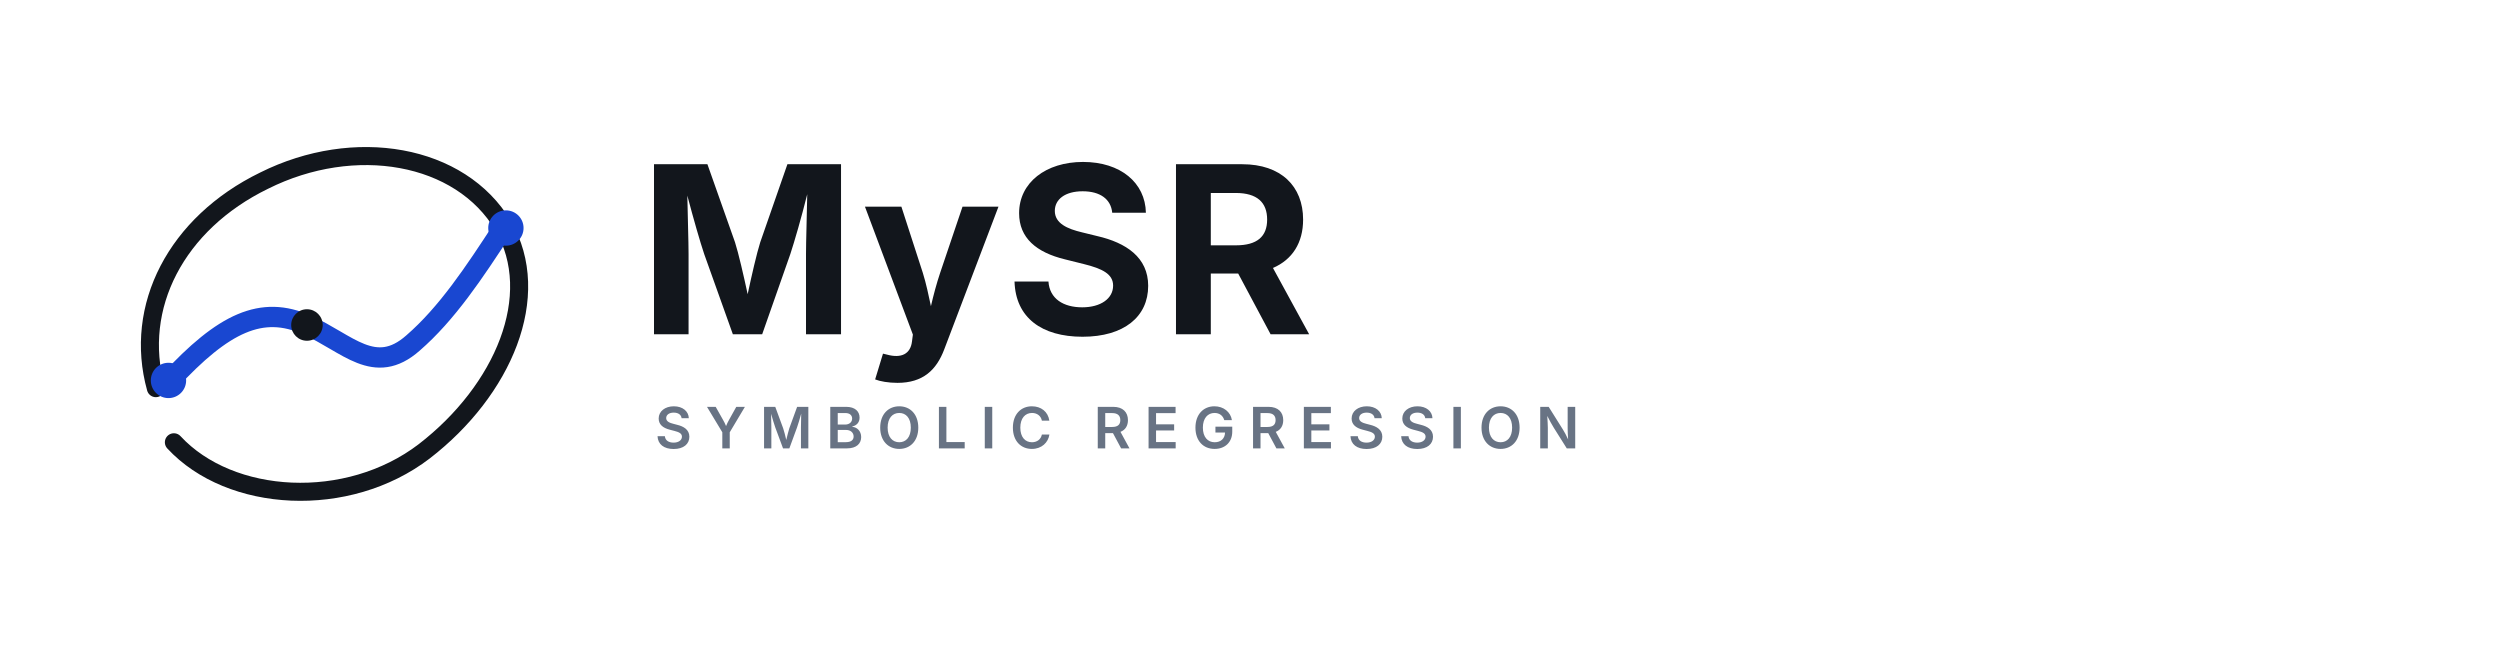
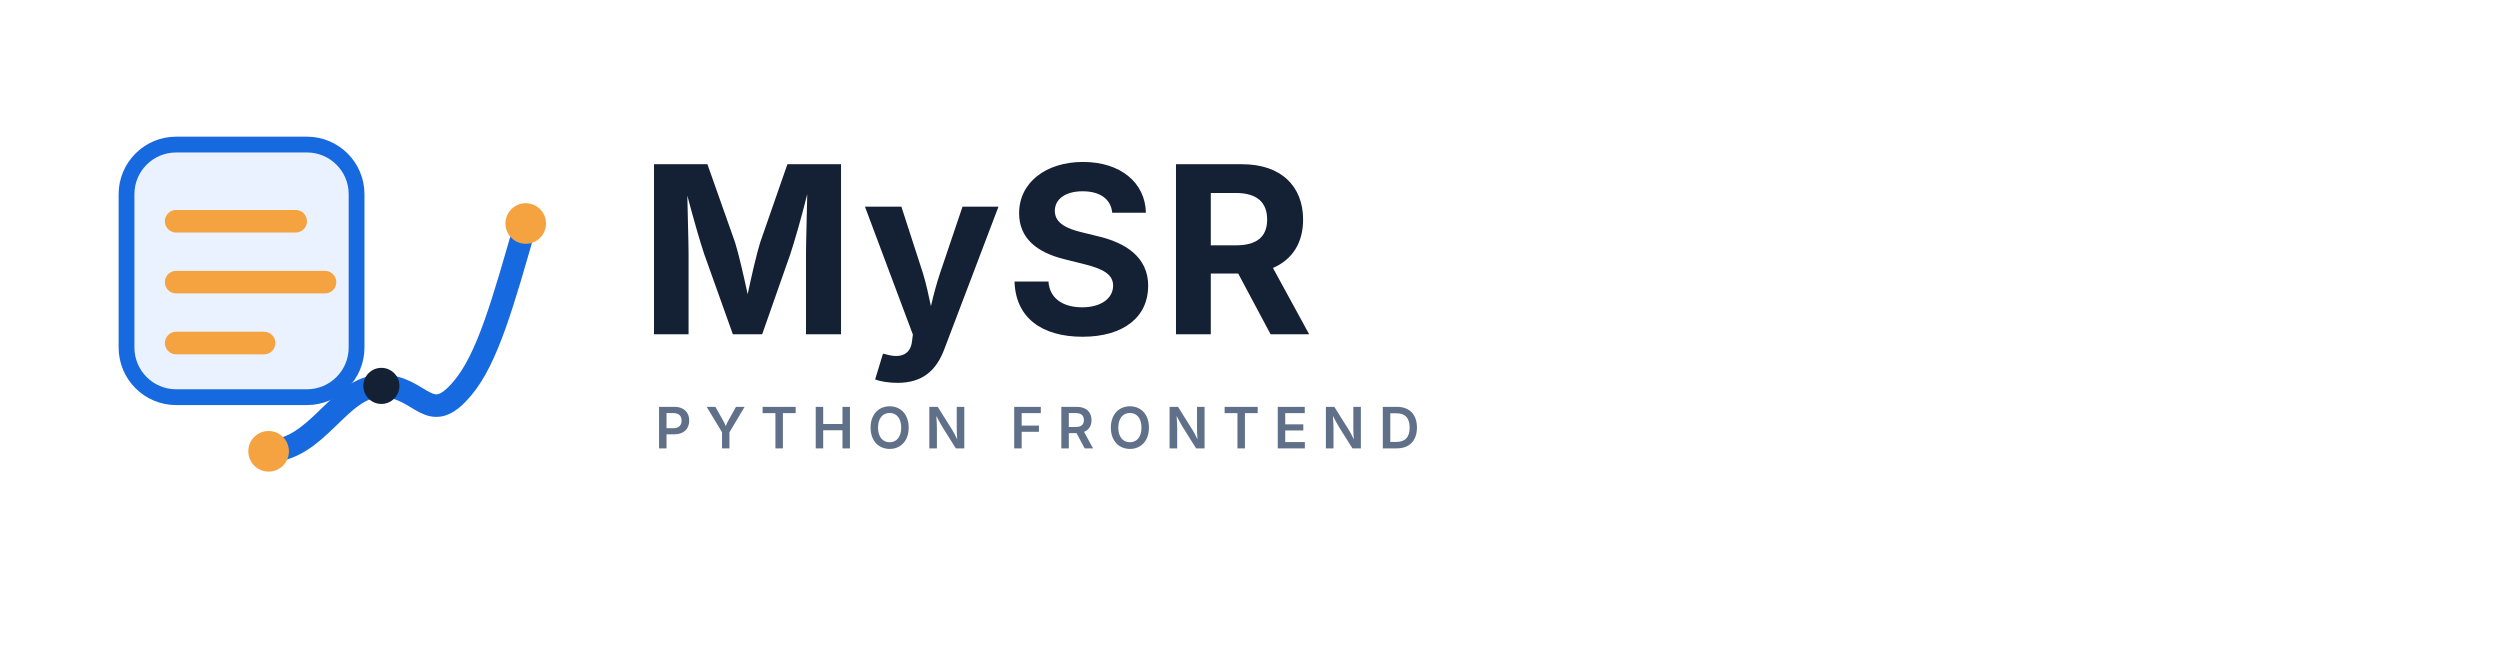
<svg xmlns="http://www.w3.org/2000/svg" viewBox="0 0 920 240" role="img" aria-labelledby="title desc">
-   <g transform="translate(20 20) scale(.83)" fill="none" stroke-linecap="round" stroke-linejoin="round">
-     <path d="M45 148C35 112 54 75 93 56C133 36 180 44 199 76C217 107 199 149 164 176C130 202 78 199 53 172" stroke="#12161C" stroke-width="8" />
-     <path d="M51 145C75 119 92 111 112 120C130 128 142 143 159 128C174 115 186 97 199 77" stroke="#1947D1" stroke-width="9" />
+   <g transform="translate(20 20) scale(.83)">
+     <g fill="none" stroke-linecap="round" stroke-linejoin="round">
+       <rect x="32" y="40" width="102" height="112" rx="22" fill="#EAF2FF" stroke="#1769E0" stroke-width="7" />
+       <path d="M54 74h53M54 101h66M54 128h39" stroke="#F4A340" stroke-width="10" />
+       <path d="M94 176C117 176 126 147 145 147C163 147 166 166 181 148C192 135 199 110 209 75" stroke="#1769E0" stroke-width="10" />
+     </g>
+     <circle cx="95" cy="176" r="9" fill="#F4A340" />
+     <circle cx="145" cy="147" r="8" fill="#142033" />
+     <circle cx="209" cy="75" r="9" fill="#F4A340" />
  </g>
-   <circle cx="62" cy="140" r="6.5" fill="#1947D1" />
-   <circle cx="112.96" cy="119.6" r="5.8" fill="#12161C" />
-   <circle cx="186.17" cy="83.91" r="6.5" fill="#1947D1" />
-   <text x="235" y="123" fill="#12161C" font-family="Avenir Next, Inter, Helvetica, Arial, sans-serif" font-size="86" font-weight="700" letter-spacing="1">MySR</text>
-   <text x="241" y="165" fill="#687384" font-family="Avenir Next, Inter, Helvetica, Arial, sans-serif" font-size="21" font-weight="600" letter-spacing="5">SYMBOLIC REGRESSION</text>
+   <text x="235" y="123" fill="#142033" font-family="Avenir Next, Inter, Helvetica, Arial, sans-serif" font-size="86" font-weight="700" letter-spacing="1">MySR</text>
+   <text x="241" y="165" fill="#607089" font-family="Avenir Next, Inter, Helvetica, Arial, sans-serif" font-size="21" font-weight="600" letter-spacing="5">PYTHON FRONTEND</text>
</svg>
